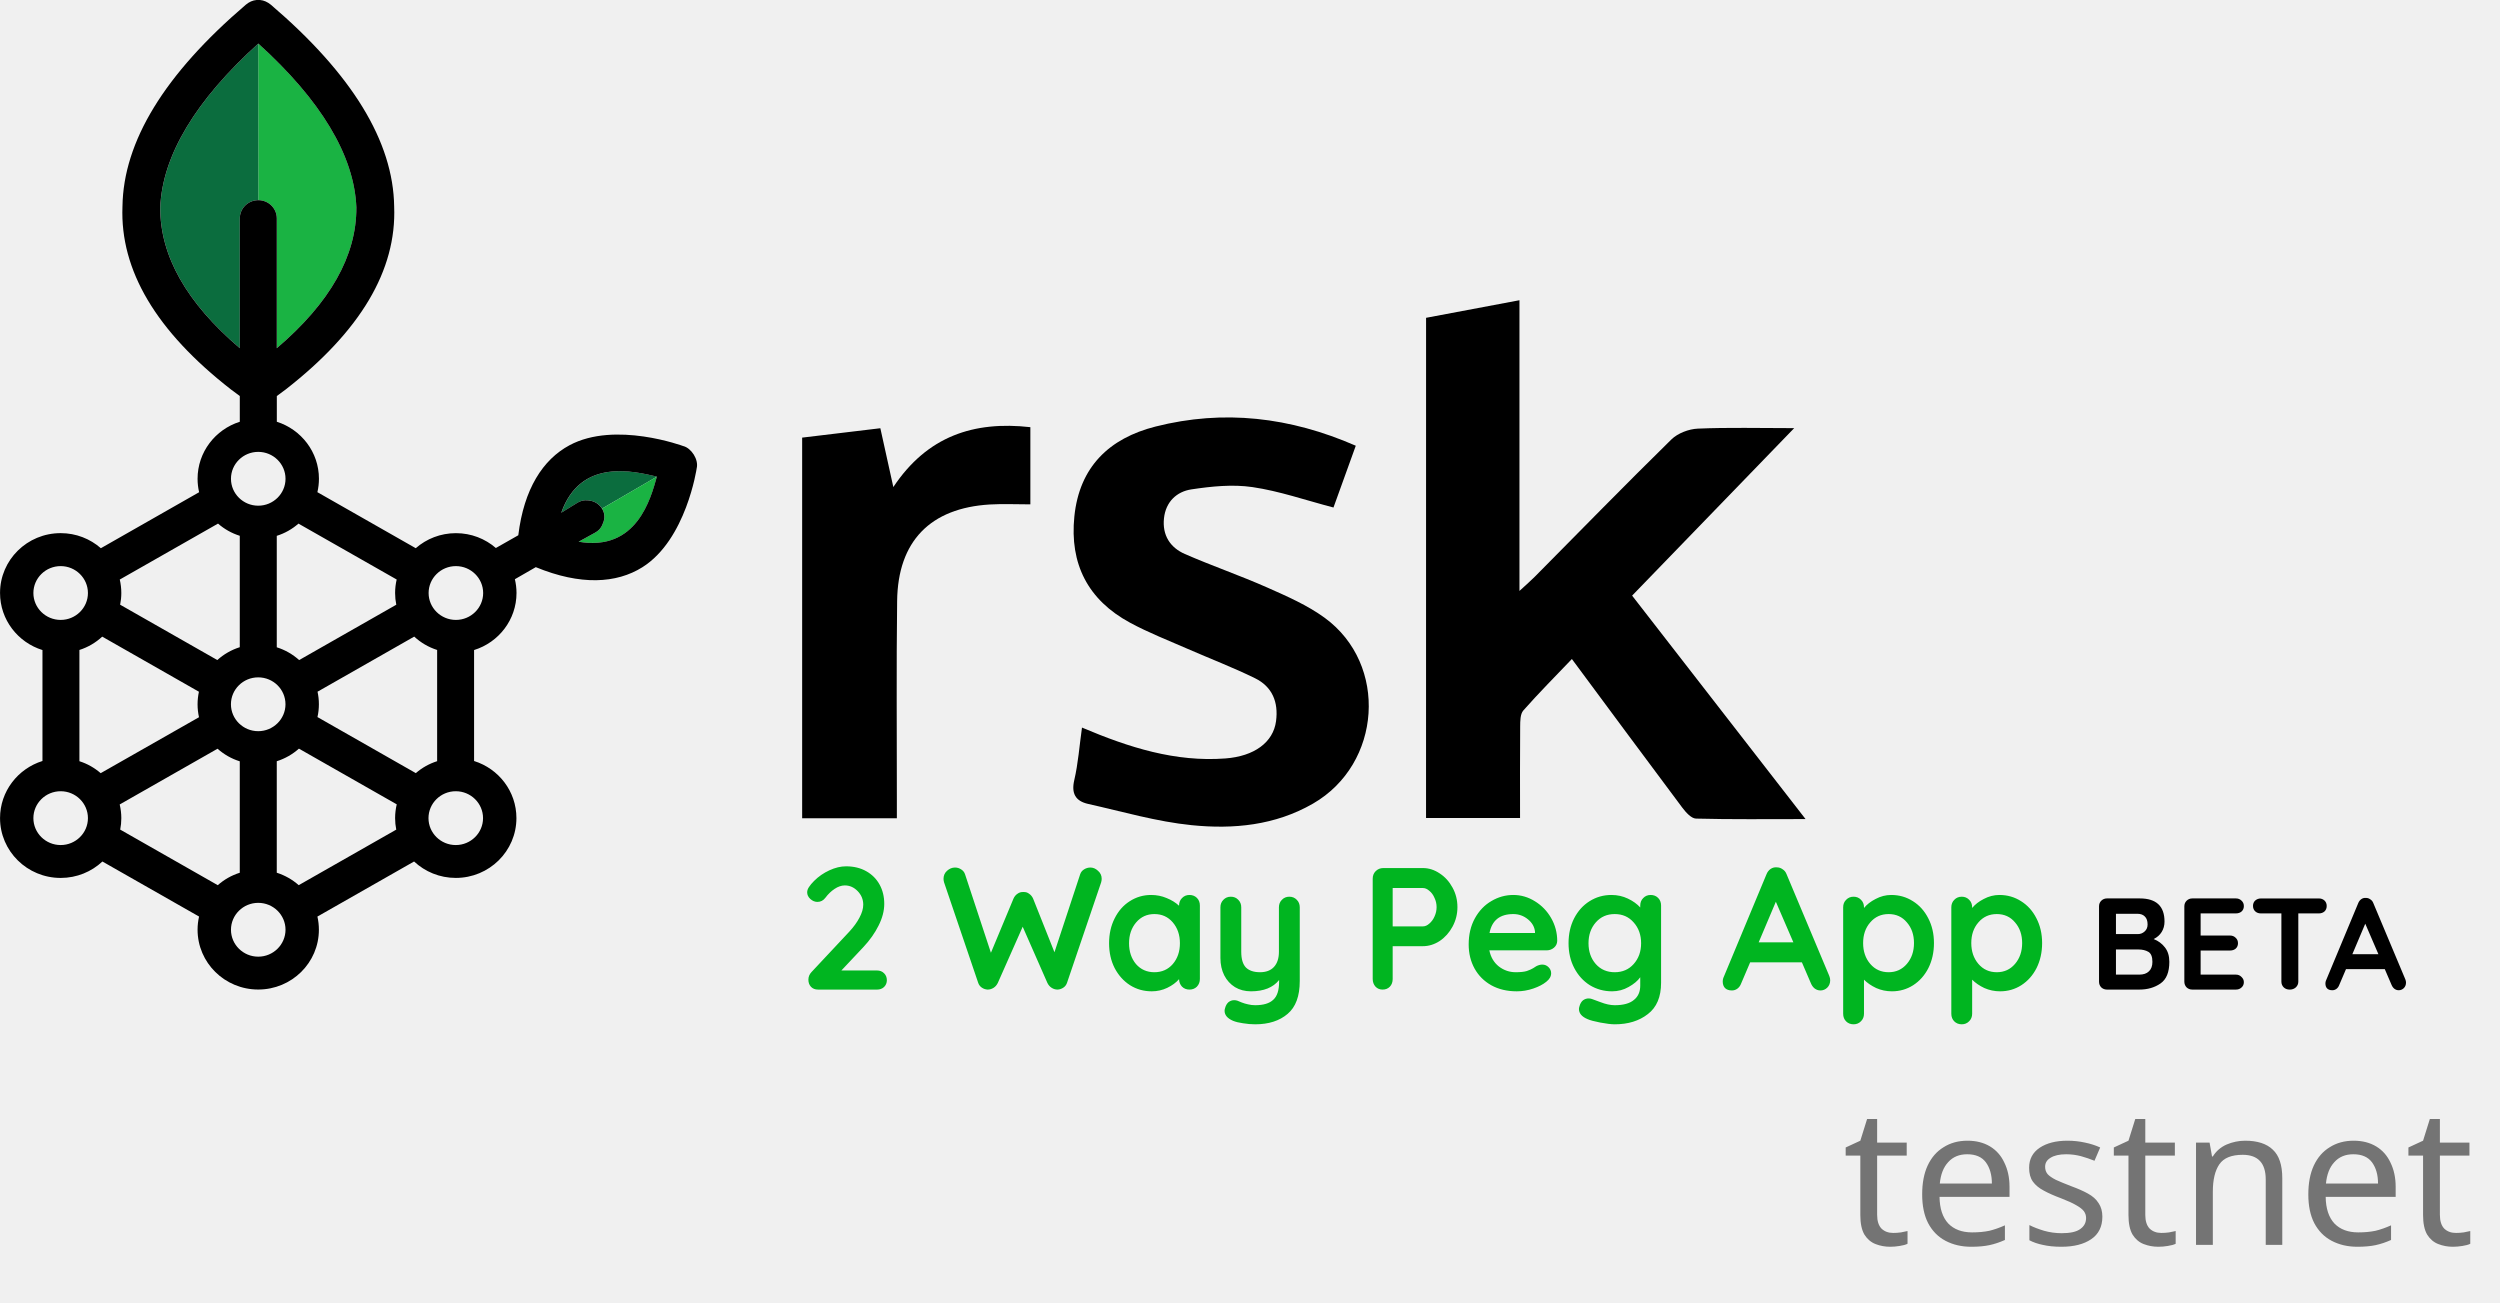
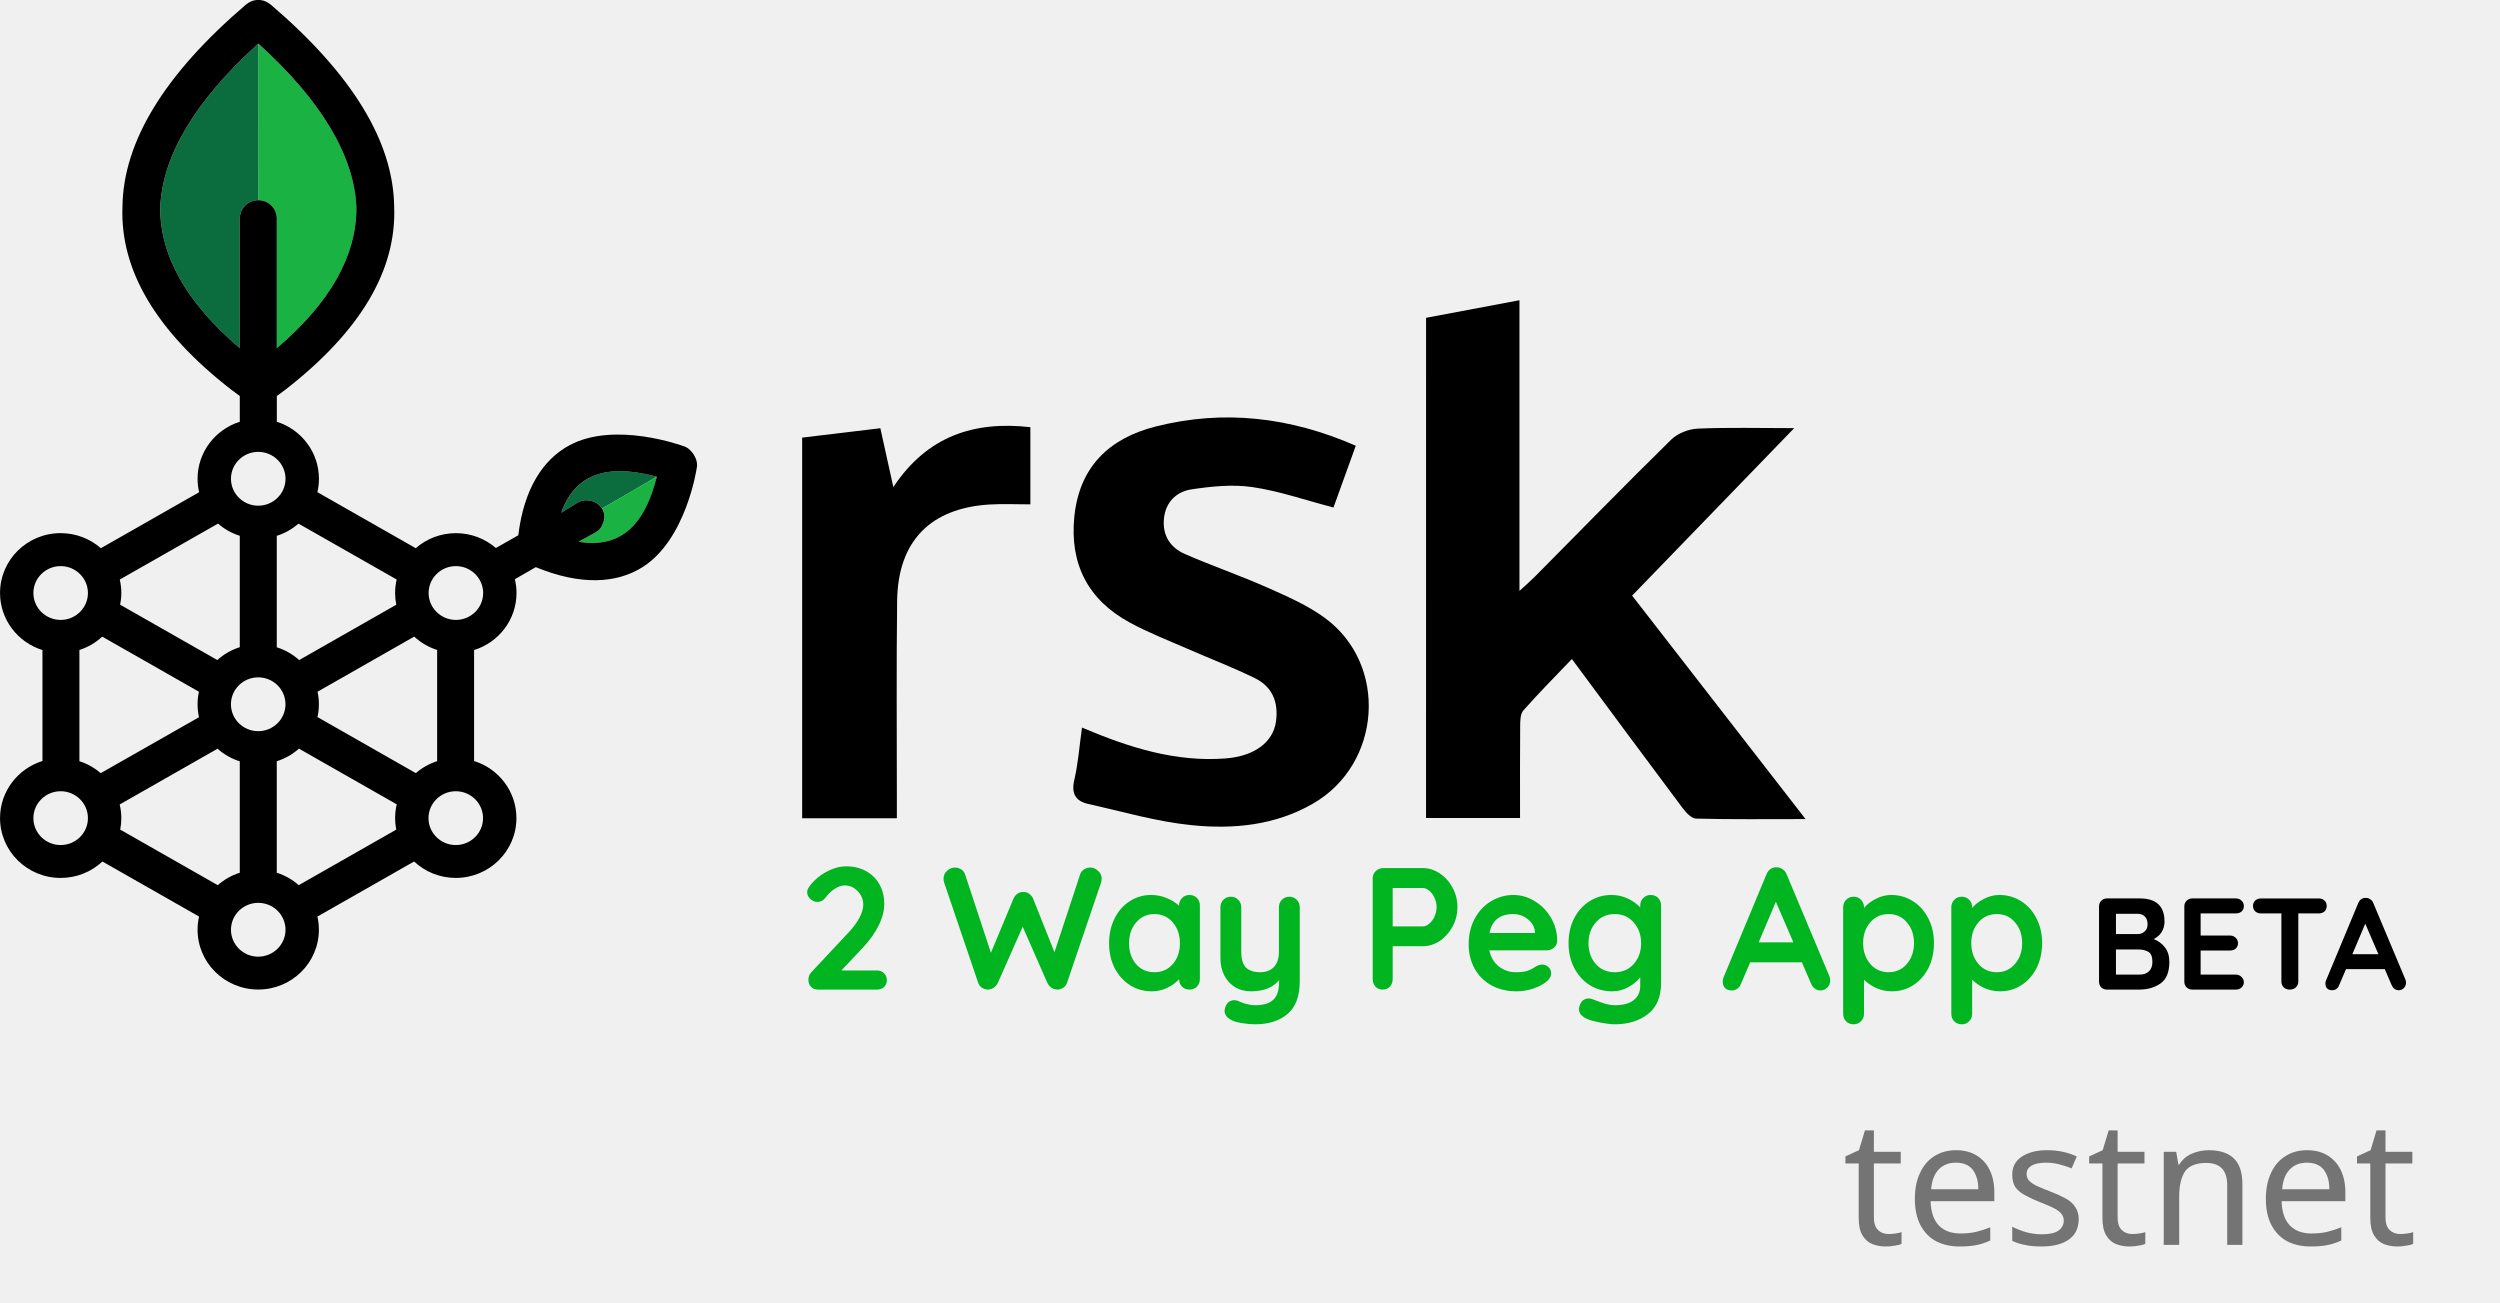
<svg xmlns="http://www.w3.org/2000/svg" width="144" height="75" fill="none">
  <defs>
    <clipPath id="clip0">
      <rect id="svg_1" fill="white" height="57" width="104" />
    </clipPath>
  </defs>
  <g>
    <g id="svg_2" clip-path="url(#clip0)">
      <path id="svg_3" fill="#1AB343" d="m14.877,2.51l0.004,0c3.591,3.248 5.526,6.44 5.647,9.436c0.014,2.789 -1.515,5.491 -4.584,8.109l0,-7.476c0,-0.58 -0.477,-1.05 -1.065,-1.05l-0.002,-9.019z" />
      <path id="svg_4" fill="#0B6D3E" d="m14.878,11.529c-0.587,0 -1.065,0.472 -1.065,1.05l0,7.476c-3.067,-2.618 -4.596,-5.32 -4.582,-8.109c0.121,-2.996 2.054,-6.188 5.647,-9.436l0,9.019z" />
      <path id="svg_5" fill="#0B6D3E" d="m34.68,29.293c-0.142,-0.229 -0.381,-0.392 -0.627,-0.444c-0.336,-0.069 -0.554,-0.034 -0.81,0.122l-0.91,0.561c1.118,-3.181 4.224,-2.379 5.508,-2.079l-3.162,1.84z" />
      <path id="svg_6" fill="#1AB343" d="m37.84,27.451c-0.354,1.252 -1.145,4.322 -4.508,3.752l0.936,-0.516c0.264,-0.147 0.395,-0.318 0.5,-0.64c0.093,-0.282 0.041,-0.545 -0.091,-0.754l3.162,-1.841z" />
      <path id="svg_7" fill="black" d="m33.329,31.204l0.936,-0.516c0.264,-0.147 0.395,-0.318 0.5,-0.64c0.194,-0.589 -0.247,-1.102 -0.717,-1.198c-0.337,-0.069 -0.554,-0.034 -0.81,0.122l-0.91,0.561c1.118,-3.181 4.224,-2.379 5.508,-2.079c-0.354,1.252 -1.145,4.32 -4.507,3.75zm-7.069,4.503c-0.867,0 -1.572,-0.696 -1.572,-1.549c0,-0.855 0.705,-1.55 1.572,-1.55c0.865,0 1.57,0.697 1.57,1.55c0,0.855 -0.705,1.549 -1.57,1.549zm1.563,11.418c0,0.855 -0.705,1.55 -1.57,1.55c-0.867,0 -1.572,-0.695 -1.572,-1.55c0,-0.855 0.705,-1.55 1.572,-1.55c0.865,0 1.57,0.695 1.57,1.55zm-9.537,-5.821c0.053,-0.238 0.082,-0.484 0.082,-0.738c0,-0.248 -0.027,-0.49 -0.078,-0.724l5.57,-3.174c0.372,0.346 0.821,0.612 1.319,0.77l0,6.406c-0.458,0.145 -0.874,0.381 -1.228,0.688l-5.665,-3.229zm4.538,6.482l-5.618,3.2c-0.361,-0.319 -0.79,-0.566 -1.264,-0.717l0,-6.422c0.479,-0.151 0.913,-0.401 1.276,-0.726l5.634,3.209c-0.06,0.256 -0.094,0.52 -0.094,0.793c0,0.227 0.023,0.447 0.066,0.662zm-7.95,7.318c-0.865,0 -1.57,-0.695 -1.57,-1.55c0,-0.855 0.705,-1.55 1.57,-1.55c0.867,0 1.572,0.695 1.572,1.55c-0.002,0.853 -0.705,1.55 -1.572,1.55zm-7.95,-7.32c0.043,-0.213 0.064,-0.435 0.064,-0.658c0,-0.271 -0.034,-0.536 -0.093,-0.789l5.636,-3.211c0.365,0.326 0.799,0.577 1.28,0.726l0,6.418c-0.475,0.149 -0.906,0.396 -1.267,0.717l-5.62,-3.202zm-1.125,-3.25c-0.352,-0.305 -0.767,-0.543 -1.225,-0.688l0,-6.408c0.497,-0.158 0.943,-0.424 1.314,-0.768l5.57,3.174c-0.05,0.232 -0.078,0.475 -0.078,0.726c0,0.254 0.029,0.502 0.082,0.742l-5.663,3.223zm-2.304,4.141c-0.867,0 -1.572,-0.695 -1.572,-1.55c0,-0.855 0.705,-1.55 1.572,-1.55c0.865,0 1.57,0.695 1.57,1.55c0,0.855 -0.705,1.55 -1.57,1.55zm-1.572,-14.517c0,-0.855 0.705,-1.55 1.572,-1.55c0.865,0 1.57,0.697 1.57,1.55c0,0.855 -0.705,1.549 -1.57,1.549c-0.867,0 -1.572,-0.694 -1.572,-1.549zm10.635,-4c0.36,0.316 0.785,0.557 1.253,0.704l0,6.417c-0.486,0.152 -0.926,0.408 -1.294,0.74l-5.597,-3.188c0.044,-0.216 0.068,-0.444 0.068,-0.672c0,-0.268 -0.032,-0.527 -0.089,-0.777l5.659,-3.223zm2.316,-4.13c0.867,0 1.572,0.695 1.572,1.55c0,0.855 -0.705,1.55 -1.572,1.55c-0.865,0 -1.57,-0.695 -1.57,-1.55c-0.002,-0.855 0.703,-1.55 1.57,-1.55zm-5.645,-14.081c0.121,-2.996 2.054,-6.188 5.647,-9.436l0.004,0c3.591,3.248 5.526,6.44 5.647,9.436c0.014,2.789 -1.515,5.491 -4.584,8.109l0,-7.476c0,-0.58 -0.477,-1.05 -1.065,-1.05c-0.588,0 -1.065,0.472 -1.065,1.05l0,7.476c-3.069,-2.619 -4.598,-5.32 -4.584,-8.109zm7.215,28.619c0,0.853 -0.705,1.55 -1.572,1.55c-0.865,0 -1.57,-0.695 -1.57,-1.55c0,-0.857 0.705,-1.55 1.57,-1.55c0.869,0 1.572,0.694 1.572,1.55zm6.405,-7.187c-0.059,0.25 -0.091,0.511 -0.091,0.779c0,0.231 0.023,0.456 0.068,0.674l-5.595,3.188c-0.367,-0.33 -0.805,-0.584 -1.289,-0.736l0,-6.42c0.468,-0.147 0.892,-0.39 1.25,-0.704l5.657,3.22zm16.515,-7.682c0,0 -3.932,-1.464 -6.562,-0.05c-1.531,0.823 -2.624,2.514 -2.948,5.184l-1.292,0.734c-0.614,-0.532 -1.419,-0.855 -2.3,-0.855c-0.888,0 -1.696,0.326 -2.312,0.864l-0.007,0l-5.661,-3.225c0.057,-0.247 0.089,-0.506 0.089,-0.772c0,-1.536 -1.02,-2.838 -2.426,-3.284l0,-1.483l0.514,-0.378l-0.002,0c4.306,-3.357 6.391,-6.867 6.247,-10.534c-0.05,-3.745 -2.417,-7.621 -7.101,-11.625c-0.198,-0.161 -0.402,-0.252 -0.623,-0.273l-0.205,0c-0.221,0.021 -0.427,0.112 -0.618,0.273c-4.685,4.006 -7.053,7.88 -7.103,11.625c-0.144,3.667 1.94,7.178 6.247,10.534l0.511,0.378l0,1.483c-1.41,0.444 -2.432,1.748 -2.432,3.286c0,0.266 0.032,0.525 0.089,0.773l-5.659,3.225c-0.616,-0.539 -1.426,-0.868 -2.314,-0.868c-1.93,-0.002 -3.494,1.543 -3.494,3.447c0,1.542 1.027,2.847 2.444,3.287l0,6.39c-1.417,0.442 -2.444,1.748 -2.444,3.289c0,1.904 1.565,3.447 3.494,3.447c0.931,0 1.777,-0.36 2.403,-0.946l5.567,3.17c-0.055,0.245 -0.086,0.497 -0.086,0.757c0,1.904 1.565,3.447 3.494,3.447c1.93,0 3.494,-1.543 3.494,-3.447c0,-0.259 -0.03,-0.513 -0.085,-0.756l5.568,-3.172c0.627,0.585 1.47,0.946 2.401,0.946c1.93,0 3.494,-1.543 3.494,-3.447c0,-1.54 -1.024,-2.846 -2.439,-3.287l0,-6.392c1.417,-0.438 2.444,-1.746 2.444,-3.287c0,-0.273 -0.034,-0.537 -0.094,-0.793l1.205,-0.694c2.579,1.063 4.648,0.942 6.14,0.004c2.526,-1.588 3.126,-5.693 3.126,-5.693c0.13,-0.509 -0.31,-1.165 -0.765,-1.284z" />
      <path id="svg_8" fill="black" d="m82.141,18.306c1.827,-0.344 3.567,-0.672 5.38,-1.013c0,5.524 0,10.997 0,16.745c0.406,-0.374 0.655,-0.589 0.885,-0.821c2.615,-2.64 5.211,-5.299 7.863,-7.902c0.367,-0.36 1.002,-0.603 1.524,-0.626c1.764,-0.076 3.532,-0.028 5.552,-0.028c-3.21,3.317 -6.239,6.449 -9.335,9.647c3.286,4.233 6.571,8.466 9.99,12.871c-2.257,0 -4.285,0.025 -6.312,-0.028c-0.271,-0.007 -0.588,-0.365 -0.789,-0.632c-2.106,-2.812 -4.192,-5.638 -6.359,-8.56c-0.965,1.011 -1.91,1.96 -2.795,2.963c-0.182,0.206 -0.18,0.612 -0.183,0.926c-0.016,1.735 -0.007,3.468 -0.007,5.269c-1.837,0 -3.596,0 -5.415,0c0.002,-9.598 0.002,-19.167 0.002,-28.811z" />
      <path id="svg_9" fill="black" d="m62.324,41.909c2.729,1.157 5.381,1.992 8.255,1.778c1.673,-0.126 2.759,-0.93 2.921,-2.147c0.146,-1.095 -0.215,-1.985 -1.209,-2.473c-1.266,-0.621 -2.588,-1.127 -3.881,-1.692c-1.113,-0.488 -2.252,-0.93 -3.317,-1.506c-2.428,-1.311 -3.489,-3.387 -3.21,-6.122c0.29,-2.856 2.01,-4.503 4.676,-5.178c3.929,-0.995 7.749,-0.548 11.534,1.105c-0.461,1.274 -0.888,2.461 -1.285,3.559c-1.618,-0.424 -3.119,-0.949 -4.664,-1.176c-1.145,-0.169 -2.361,-0.043 -3.518,0.131c-0.849,0.128 -1.479,0.715 -1.581,1.666c-0.103,0.976 0.354,1.685 1.207,2.058c1.565,0.683 3.187,1.24 4.748,1.932c1.136,0.504 2.305,1.015 3.3,1.74c3.678,2.684 3.286,8.423 -0.671,10.704c-2.181,1.258 -4.589,1.485 -6.991,1.242c-2.008,-0.202 -3.981,-0.781 -5.962,-1.224c-0.719,-0.162 -0.981,-0.594 -0.796,-1.38c0.221,-0.947 0.29,-1.932 0.442,-3.016z" />
      <path id="svg_10" fill="black" d="m46.204,47.132c0,-7.332 0,-14.579 0,-21.925c1.472,-0.177 2.927,-0.351 4.504,-0.541c0.24,1.089 0.468,2.122 0.748,3.388c1.953,-2.933 4.636,-3.816 7.893,-3.449c0,1.485 0,2.938 0,4.446c-0.833,0 -1.584,-0.037 -2.332,0.007c-3.429,0.204 -5.3,2.115 -5.342,5.555c-0.048,3.807 -0.014,7.616 -0.016,11.423c0,0.351 0,0.701 0,1.096c-1.875,0 -3.608,0 -5.455,0z" />
    </g>
    <path id="svg_11" fill="#00B520" d="m50.523,55.9c0.16,0 0.293,0.053 0.4,0.16c0.107,0.107 0.16,0.24 0.16,0.4c0,0.153 -0.053,0.283 -0.16,0.39c-0.107,0.1 -0.24,0.15 -0.4,0.15l-3.4,0c-0.173,0 -0.31,-0.053 -0.41,-0.16c-0.1,-0.107 -0.15,-0.243 -0.15,-0.41c0,-0.167 0.06,-0.313 0.18,-0.44l2.18,-2.33c0.247,-0.267 0.44,-0.533 0.58,-0.8c0.147,-0.273 0.22,-0.523 0.22,-0.75c0,-0.3 -0.107,-0.56 -0.32,-0.78c-0.213,-0.22 -0.46,-0.33 -0.74,-0.33c-0.193,0 -0.39,0.067 -0.59,0.2c-0.193,0.127 -0.37,0.297 -0.53,0.51c-0.12,0.16 -0.273,0.24 -0.46,0.24c-0.147,0 -0.283,-0.057 -0.41,-0.17c-0.12,-0.113 -0.18,-0.24 -0.18,-0.38c0,-0.1 0.033,-0.2 0.1,-0.3c0.067,-0.107 0.167,-0.227 0.3,-0.36c0.253,-0.253 0.547,-0.457 0.88,-0.61c0.333,-0.153 0.653,-0.23 0.96,-0.23c0.44,0 0.827,0.093 1.16,0.28c0.333,0.187 0.59,0.443 0.77,0.77c0.18,0.327 0.27,0.697 0.27,1.11c0,0.407 -0.11,0.827 -0.33,1.26c-0.213,0.427 -0.503,0.837 -0.87,1.23l-1.27,1.35l2.06,0zm12.284,-5.93c0.16,0 0.307,0.063 0.44,0.19c0.14,0.12 0.21,0.273 0.21,0.46c0,0.06 -0.01,0.127 -0.03,0.2l-1.97,5.8c-0.04,0.113 -0.11,0.203 -0.21,0.27c-0.1,0.067 -0.21,0.103 -0.33,0.11c-0.12,0 -0.233,-0.033 -0.34,-0.1c-0.107,-0.067 -0.19,-0.163 -0.25,-0.29l-1.42,-3.23l-1.43,3.23c-0.06,0.127 -0.143,0.223 -0.25,0.29c-0.107,0.067 -0.22,0.1 -0.34,0.1c-0.12,-0.007 -0.23,-0.043 -0.33,-0.11c-0.1,-0.067 -0.17,-0.157 -0.21,-0.27l-1.97,-5.8c-0.02,-0.073 -0.03,-0.14 -0.03,-0.2c0,-0.187 0.067,-0.34 0.2,-0.46c0.14,-0.127 0.293,-0.19 0.46,-0.19c0.133,0 0.253,0.037 0.36,0.11c0.107,0.067 0.18,0.16 0.22,0.28l1.49,4.52l1.3,-3.12c0.053,-0.12 0.13,-0.213 0.23,-0.28c0.1,-0.073 0.213,-0.107 0.34,-0.1c0.127,-0.007 0.237,0.027 0.33,0.1c0.1,0.067 0.177,0.16 0.23,0.28l1.23,3.09l1.48,-4.49c0.04,-0.12 0.113,-0.213 0.22,-0.28c0.113,-0.073 0.237,-0.11 0.37,-0.11zm5.706,1.58c0.173,0 0.317,0.057 0.43,0.17c0.113,0.113 0.17,0.26 0.17,0.44l0,4.23c0,0.173 -0.057,0.32 -0.17,0.44c-0.113,0.113 -0.257,0.17 -0.43,0.17c-0.173,0 -0.317,-0.057 -0.43,-0.17c-0.107,-0.113 -0.163,-0.257 -0.17,-0.43c-0.167,0.193 -0.393,0.36 -0.68,0.5c-0.28,0.133 -0.577,0.2 -0.89,0.2c-0.46,0 -0.877,-0.117 -1.25,-0.35c-0.373,-0.24 -0.67,-0.57 -0.89,-0.99c-0.213,-0.42 -0.32,-0.897 -0.32,-1.43c0,-0.533 0.107,-1.01 0.32,-1.43c0.213,-0.427 0.503,-0.757 0.87,-0.99c0.373,-0.24 0.783,-0.36 1.23,-0.36c0.32,0 0.62,0.06 0.9,0.18c0.28,0.113 0.517,0.26 0.71,0.44l0,-0.01c0,-0.173 0.057,-0.317 0.17,-0.43c0.113,-0.12 0.257,-0.18 0.43,-0.18zm-2.02,4.45c0.433,0 0.787,-0.157 1.06,-0.47c0.273,-0.32 0.41,-0.72 0.41,-1.2c0,-0.48 -0.137,-0.88 -0.41,-1.2c-0.273,-0.32 -0.627,-0.48 -1.06,-0.48c-0.427,0 -0.777,0.16 -1.05,0.48c-0.273,0.32 -0.41,0.72 -0.41,1.2c0,0.48 0.133,0.88 0.4,1.2c0.273,0.313 0.627,0.47 1.06,0.47zm7.773,-4.35c0.173,0 0.317,0.06 0.43,0.18c0.113,0.113 0.17,0.257 0.17,0.43l0,4.25c0,0.867 -0.233,1.497 -0.7,1.89c-0.467,0.4 -1.09,0.6 -1.87,0.6c-0.227,0 -0.46,-0.02 -0.7,-0.06c-0.233,-0.033 -0.423,-0.08 -0.57,-0.14c-0.327,-0.14 -0.49,-0.333 -0.49,-0.58c0,-0.047 0.01,-0.1 0.03,-0.16c0.04,-0.147 0.107,-0.26 0.2,-0.34c0.1,-0.073 0.207,-0.11 0.32,-0.11c0.067,0 0.13,0.01 0.19,0.03c0.047,0.02 0.127,0.053 0.24,0.1c0.12,0.047 0.243,0.083 0.37,0.11c0.133,0.033 0.27,0.05 0.41,0.05c0.473,0 0.82,-0.103 1.04,-0.31c0.227,-0.2 0.34,-0.547 0.34,-1.04l0,-0.1c-0.347,0.433 -0.887,0.65 -1.62,0.65c-0.347,0 -0.653,-0.08 -0.92,-0.24c-0.267,-0.167 -0.473,-0.393 -0.62,-0.68c-0.147,-0.293 -0.22,-0.627 -0.22,-1l0,-2.92c0,-0.173 0.057,-0.317 0.17,-0.43c0.113,-0.12 0.257,-0.18 0.43,-0.18c0.173,0 0.317,0.06 0.43,0.18c0.113,0.113 0.17,0.257 0.17,0.43l0,2.56c0,0.42 0.09,0.723 0.27,0.91c0.187,0.18 0.457,0.27 0.81,0.27c0.347,0 0.613,-0.1 0.8,-0.3c0.193,-0.207 0.29,-0.5 0.29,-0.88l0,-2.56c0,-0.173 0.057,-0.317 0.17,-0.43c0.113,-0.12 0.257,-0.18 0.43,-0.18zm7.692,-1.65c0.34,0 0.663,0.103 0.97,0.31c0.307,0.2 0.553,0.473 0.74,0.82c0.187,0.34 0.28,0.713 0.28,1.12c0,0.4 -0.093,0.773 -0.28,1.12c-0.187,0.347 -0.433,0.623 -0.74,0.83c-0.307,0.2 -0.63,0.3 -0.97,0.3l-1.74,0l0,1.89c0,0.18 -0.053,0.327 -0.16,0.44c-0.107,0.113 -0.247,0.17 -0.42,0.17c-0.167,0 -0.303,-0.057 -0.41,-0.17c-0.107,-0.12 -0.16,-0.267 -0.16,-0.44l0,-5.78c0,-0.173 0.057,-0.317 0.17,-0.43c0.12,-0.12 0.267,-0.18 0.44,-0.18l2.28,0zm0,3.36c0.127,0 0.25,-0.053 0.37,-0.16c0.127,-0.107 0.227,-0.243 0.3,-0.41c0.08,-0.173 0.12,-0.353 0.12,-0.54c0,-0.187 -0.04,-0.363 -0.12,-0.53c-0.073,-0.173 -0.173,-0.31 -0.3,-0.41c-0.12,-0.107 -0.243,-0.16 -0.37,-0.16l-1.74,0l0,2.21l1.74,0zm7.738,0.84c-0.007,0.16 -0.07,0.29 -0.19,0.39c-0.12,0.1 -0.26,0.15 -0.42,0.15l-3.3,0c0.08,0.393 0.263,0.703 0.55,0.93c0.287,0.22 0.61,0.33 0.97,0.33c0.273,0 0.487,-0.023 0.64,-0.07c0.153,-0.053 0.273,-0.107 0.36,-0.16c0.093,-0.06 0.157,-0.1 0.19,-0.12c0.12,-0.06 0.233,-0.09 0.34,-0.09c0.14,0 0.26,0.05 0.36,0.15c0.1,0.1 0.15,0.217 0.15,0.35c0,0.18 -0.093,0.343 -0.28,0.49c-0.187,0.153 -0.437,0.283 -0.75,0.39c-0.313,0.107 -0.63,0.16 -0.95,0.16c-0.56,0 -1.05,-0.117 -1.47,-0.35c-0.413,-0.233 -0.733,-0.553 -0.96,-0.96c-0.227,-0.413 -0.34,-0.877 -0.34,-1.39c0,-0.573 0.12,-1.077 0.36,-1.51c0.24,-0.433 0.557,-0.763 0.95,-0.99c0.393,-0.233 0.813,-0.35 1.26,-0.35c0.44,0 0.853,0.12 1.24,0.36c0.393,0.24 0.707,0.563 0.94,0.97c0.233,0.407 0.35,0.847 0.35,1.32zm-2.53,-1.55c-0.773,0 -1.23,0.363 -1.37,1.09l2.62,0l0,-0.07c-0.027,-0.28 -0.163,-0.52 -0.41,-0.72c-0.247,-0.2 -0.527,-0.3 -0.84,-0.3zm7.912,-1.1c0.173,0 0.317,0.057 0.43,0.17c0.113,0.113 0.17,0.26 0.17,0.44l0,4.45c0,0.813 -0.253,1.413 -0.76,1.8c-0.5,0.393 -1.137,0.59 -1.91,0.59c-0.2,0 -0.477,-0.033 -0.83,-0.1c-0.347,-0.067 -0.593,-0.133 -0.74,-0.2c-0.327,-0.14 -0.49,-0.333 -0.49,-0.58c0,-0.047 0.01,-0.1 0.03,-0.16c0.04,-0.147 0.107,-0.26 0.2,-0.34c0.1,-0.073 0.207,-0.11 0.32,-0.11c0.067,0 0.13,0.01 0.19,0.03c0.027,0.007 0.19,0.067 0.49,0.18c0.307,0.12 0.583,0.18 0.83,0.18c0.493,0 0.86,-0.1 1.1,-0.3c0.247,-0.193 0.37,-0.47 0.37,-0.83l0,-0.48c-0.147,0.207 -0.37,0.393 -0.67,0.56c-0.293,0.167 -0.61,0.25 -0.95,0.25c-0.467,0 -0.893,-0.117 -1.28,-0.35c-0.38,-0.24 -0.68,-0.57 -0.9,-0.99c-0.22,-0.42 -0.33,-0.897 -0.33,-1.43c0,-0.533 0.107,-1.01 0.32,-1.43c0.22,-0.427 0.517,-0.757 0.89,-0.99c0.38,-0.24 0.8,-0.36 1.26,-0.36c0.34,0 0.657,0.07 0.95,0.21c0.293,0.14 0.53,0.31 0.71,0.51l0,-0.11c0,-0.173 0.057,-0.317 0.17,-0.43c0.113,-0.12 0.257,-0.18 0.43,-0.18zm-2.07,4.45c0.447,0 0.81,-0.157 1.09,-0.47c0.287,-0.32 0.43,-0.72 0.43,-1.2c0,-0.48 -0.143,-0.88 -0.43,-1.2c-0.28,-0.32 -0.643,-0.48 -1.09,-0.48c-0.447,0 -0.81,0.16 -1.09,0.48c-0.28,0.32 -0.42,0.72 -0.42,1.2c0,0.48 0.14,0.88 0.42,1.2c0.28,0.313 0.643,0.47 1.09,0.47zm12.361,0.22c0.033,0.087 0.05,0.167 0.05,0.24c0,0.173 -0.057,0.317 -0.17,0.43c-0.113,0.107 -0.243,0.16 -0.39,0.16c-0.12,0 -0.23,-0.037 -0.33,-0.11c-0.093,-0.073 -0.167,-0.173 -0.22,-0.3l-0.52,-1.21l-2.98,0l-0.52,1.22c-0.047,0.127 -0.12,0.227 -0.22,0.3c-0.093,0.067 -0.197,0.1 -0.31,0.1c-0.173,0 -0.307,-0.047 -0.4,-0.14c-0.087,-0.093 -0.13,-0.22 -0.13,-0.38c0,-0.06 0.01,-0.123 0.03,-0.19l2.49,-5.98c0.053,-0.133 0.133,-0.237 0.24,-0.31c0.107,-0.073 0.227,-0.103 0.36,-0.09c0.12,0 0.23,0.037 0.33,0.11c0.107,0.067 0.183,0.163 0.23,0.29l2.46,5.86zm-2.07,-1.94l-1.01,-2.34l-0.99,2.34l2,0zm5.637,-2.73c0.46,0 0.876,0.12 1.25,0.36c0.373,0.233 0.666,0.56 0.88,0.98c0.22,0.42 0.33,0.897 0.33,1.43c0,0.533 -0.107,1.013 -0.32,1.44c-0.214,0.42 -0.507,0.75 -0.88,0.99c-0.367,0.233 -0.774,0.35 -1.22,0.35c-0.32,0 -0.624,-0.063 -0.91,-0.19c-0.28,-0.133 -0.514,-0.293 -0.7,-0.48l0,1.96c0,0.173 -0.057,0.317 -0.17,0.43c-0.114,0.12 -0.257,0.18 -0.43,0.18c-0.174,0 -0.317,-0.057 -0.43,-0.17c-0.114,-0.113 -0.17,-0.26 -0.17,-0.44l0,-6.13c0,-0.173 0.056,-0.317 0.17,-0.43c0.113,-0.12 0.256,-0.18 0.43,-0.18c0.173,0 0.316,0.06 0.43,0.18c0.113,0.113 0.17,0.257 0.17,0.43l0,0.04c0.16,-0.2 0.383,-0.373 0.67,-0.52c0.286,-0.153 0.586,-0.23 0.9,-0.23zm-0.15,4.45c0.426,0 0.776,-0.16 1.05,-0.48c0.273,-0.32 0.41,-0.72 0.41,-1.2c0,-0.48 -0.137,-0.877 -0.41,-1.19c-0.267,-0.32 -0.617,-0.48 -1.05,-0.48c-0.434,0 -0.787,0.16 -1.06,0.48c-0.274,0.313 -0.41,0.71 -0.41,1.19c0,0.48 0.136,0.88 0.41,1.2c0.273,0.32 0.626,0.48 1.06,0.48zm6.38,-4.45c0.46,0 0.877,0.12 1.25,0.36c0.373,0.233 0.667,0.56 0.88,0.98c0.22,0.42 0.33,0.897 0.33,1.43c0,0.533 -0.107,1.013 -0.32,1.44c-0.213,0.42 -0.507,0.75 -0.88,0.99c-0.367,0.233 -0.773,0.35 -1.22,0.35c-0.32,0 -0.623,-0.063 -0.91,-0.19c-0.28,-0.133 -0.513,-0.293 -0.7,-0.48l0,1.96c0,0.173 -0.057,0.317 -0.17,0.43c-0.113,0.12 -0.257,0.18 -0.43,0.18c-0.173,0 -0.317,-0.057 -0.43,-0.17c-0.113,-0.113 -0.17,-0.26 -0.17,-0.44l0,-6.13c0,-0.173 0.057,-0.317 0.17,-0.43c0.113,-0.12 0.257,-0.18 0.43,-0.18c0.173,0 0.317,0.06 0.43,0.18c0.113,0.113 0.17,0.257 0.17,0.43l0,0.04c0.16,-0.2 0.383,-0.373 0.67,-0.52c0.287,-0.153 0.587,-0.23 0.9,-0.23zm-0.15,4.45c0.427,0 0.777,-0.16 1.05,-0.48c0.273,-0.32 0.41,-0.72 0.41,-1.2c0,-0.48 -0.137,-0.877 -0.41,-1.19c-0.267,-0.32 -0.617,-0.48 -1.05,-0.48c-0.433,0 -0.787,0.16 -1.06,0.48c-0.273,0.313 -0.41,0.71 -0.41,1.19c0,0.48 0.137,0.88 0.41,1.2c0.273,0.32 0.627,0.48 1.06,0.48z" />
    <path id="svg_12" fill="black" d="m124.054,54.09c0.265,0.105 0.48,0.265 0.645,0.48c0.17,0.215 0.255,0.492 0.255,0.833c0,0.595 -0.17,1.01 -0.51,1.245c-0.34,0.235 -0.745,0.352 -1.215,0.352l-1.868,0c-0.13,0 -0.24,-0.043 -0.33,-0.128c-0.085,-0.09 -0.127,-0.2 -0.127,-0.33l0,-4.335c0,-0.13 0.042,-0.237 0.127,-0.323c0.09,-0.09 0.2,-0.135 0.33,-0.135l1.89,0c0.95,0 1.425,0.445 1.425,1.335c0,0.225 -0.055,0.425 -0.165,0.6c-0.105,0.17 -0.257,0.305 -0.457,0.405zm-0.353,-0.84c0,-0.205 -0.052,-0.357 -0.157,-0.458c-0.1,-0.105 -0.243,-0.158 -0.428,-0.158l-1.237,0l0,1.17l1.26,0c0.15,0 0.28,-0.05 0.39,-0.15c0.115,-0.1 0.172,-0.235 0.172,-0.405zm-0.472,2.888c0.235,0 0.417,-0.062 0.547,-0.188c0.135,-0.125 0.203,-0.307 0.203,-0.547c0,-0.295 -0.078,-0.487 -0.233,-0.578c-0.155,-0.09 -0.345,-0.135 -0.57,-0.135l-1.297,0l0,1.448l1.35,0zm5.559,0c0.13,0 0.238,0.045 0.323,0.135c0.09,0.085 0.135,0.185 0.135,0.3c0,0.125 -0.045,0.228 -0.135,0.307c-0.085,0.08 -0.193,0.12 -0.323,0.12l-2.512,0c-0.13,0 -0.24,-0.043 -0.33,-0.128c-0.085,-0.09 -0.128,-0.2 -0.128,-0.33l0,-4.335c0,-0.13 0.043,-0.237 0.128,-0.323c0.09,-0.09 0.2,-0.135 0.33,-0.135l2.512,0c0.13,0 0.238,0.043 0.323,0.128c0.09,0.08 0.135,0.185 0.135,0.315c0,0.125 -0.043,0.228 -0.128,0.307c-0.085,0.075 -0.195,0.113 -0.33,0.113l-2.032,0l0,1.275l1.695,0c0.13,0 0.237,0.043 0.322,0.128c0.09,0.08 0.135,0.185 0.135,0.315c0,0.125 -0.042,0.228 -0.127,0.307c-0.085,0.075 -0.195,0.113 -0.33,0.113l-1.695,0l0,1.387l2.032,0zm4.772,-4.388c0.135,0 0.245,0.04 0.33,0.12c0.085,0.08 0.128,0.185 0.128,0.315c0,0.13 -0.043,0.235 -0.128,0.315c-0.085,0.075 -0.195,0.113 -0.33,0.113l-1.177,0l0,3.93c0,0.13 -0.048,0.24 -0.143,0.33c-0.095,0.085 -0.212,0.128 -0.352,0.128c-0.14,0 -0.255,-0.043 -0.345,-0.128c-0.09,-0.09 -0.135,-0.2 -0.135,-0.33l0,-3.93l-1.178,0c-0.135,0 -0.245,-0.04 -0.33,-0.12c-0.085,-0.08 -0.127,-0.185 -0.127,-0.315c0,-0.125 0.042,-0.228 0.127,-0.307c0.09,-0.08 0.2,-0.12 0.33,-0.12l3.33,0zm4.989,4.665c0.025,0.065 0.037,0.125 0.037,0.18c0,0.13 -0.042,0.237 -0.127,0.323c-0.085,0.08 -0.183,0.12 -0.293,0.12c-0.09,0 -0.172,-0.028 -0.247,-0.083c-0.07,-0.055 -0.125,-0.13 -0.165,-0.225l-0.39,-0.907l-2.235,0l-0.39,0.915c-0.035,0.095 -0.09,0.17 -0.165,0.225c-0.07,0.05 -0.148,0.075 -0.233,0.075c-0.13,0 -0.23,-0.035 -0.3,-0.105c-0.065,-0.07 -0.097,-0.165 -0.097,-0.285c0,-0.045 0.007,-0.092 0.022,-0.142l1.868,-4.485c0.04,-0.1 0.1,-0.177 0.18,-0.233c0.08,-0.055 0.17,-0.077 0.27,-0.068c0.09,0 0.172,0.028 0.247,0.083c0.08,0.05 0.138,0.122 0.173,0.217l1.845,4.395zm-1.553,-1.455l-0.757,-1.755l-0.743,1.755l1.5,0z" />
-     <text transform="matrix(1 0 0 1 106.139 59.7043)" opacity="0.95" text-anchor="start" font-family="sans-serif" font-size="11" id="svg_13" stroke-width="0" stroke="#000" fill="#6e6e6e" data-custom-element="TextEditable_cmp" data-type="TextBox" width="26.113" height="12.63" data-use-rich-text="false" font-style="normal" font-weight="300">
+     <text transform="matrix(1 0 0 1 106.139 59.7043)" opacity="0.95" text-anchor="start" font-family="Quicksand,sans-serif" font-size="10" id="svg_13" stroke-width="0" stroke="#000" fill="#6e6e6e" data-custom-element="TextEditable_cmp" data-type="TextBox" width="26.113" height="12.63" data-use-rich-text="false" font-style="normal" font-weight="300">
      <tspan data-start-offset="0" style="white-space: pre;" x="0" dy="12">testnet</tspan>
    </text>
  </g>
</svg>
